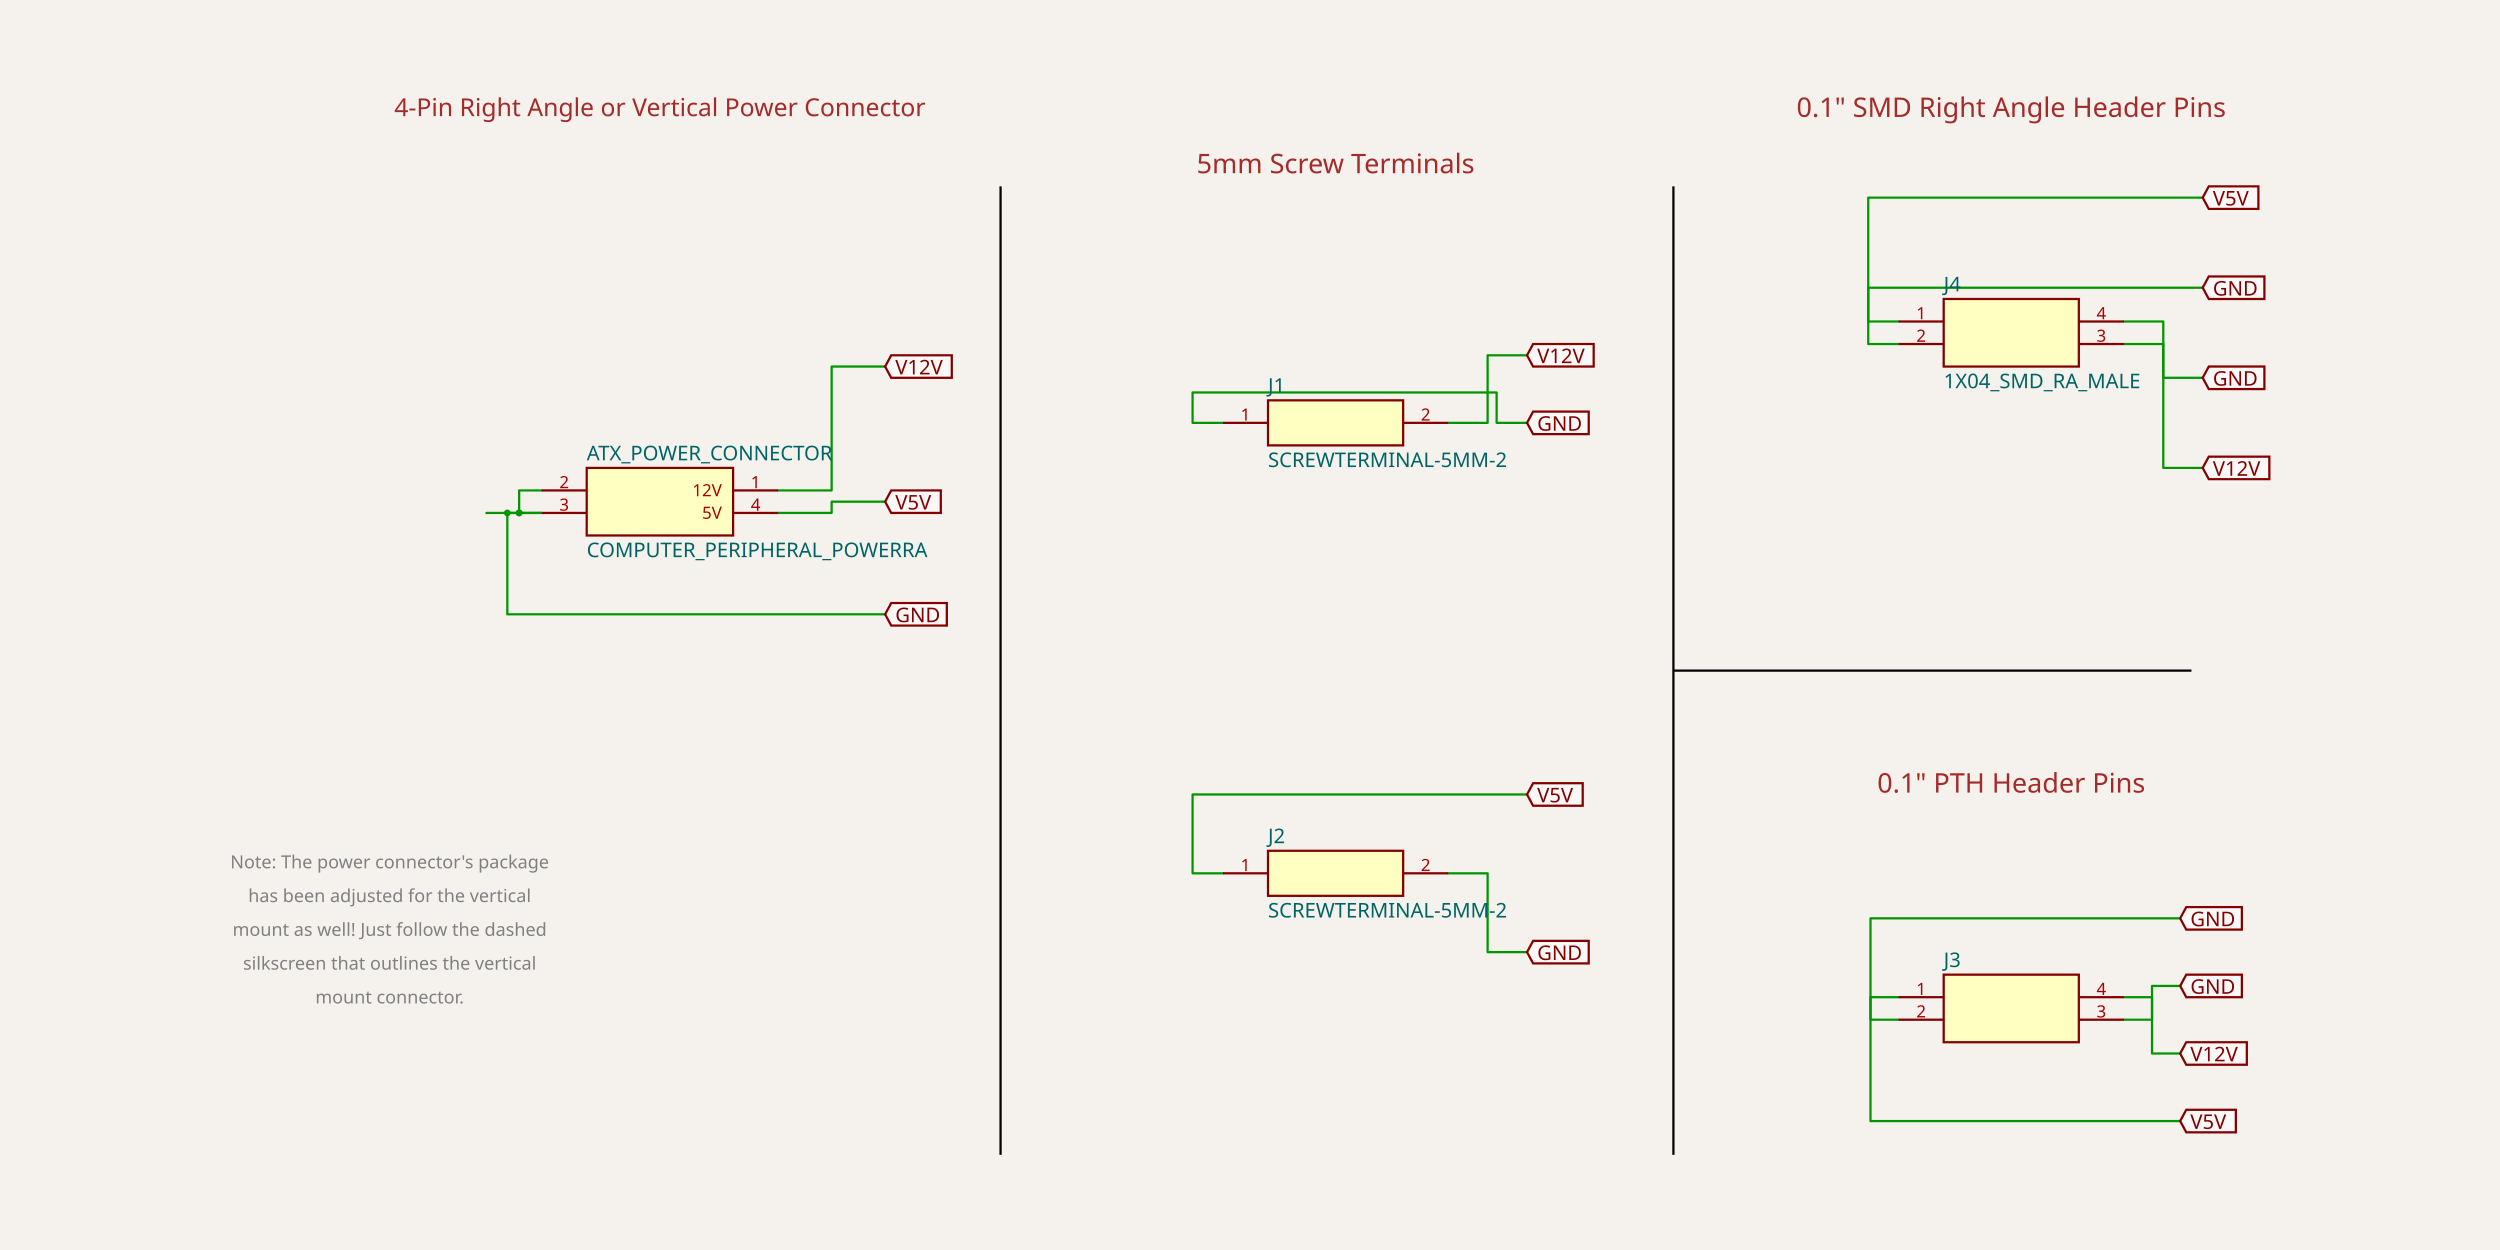
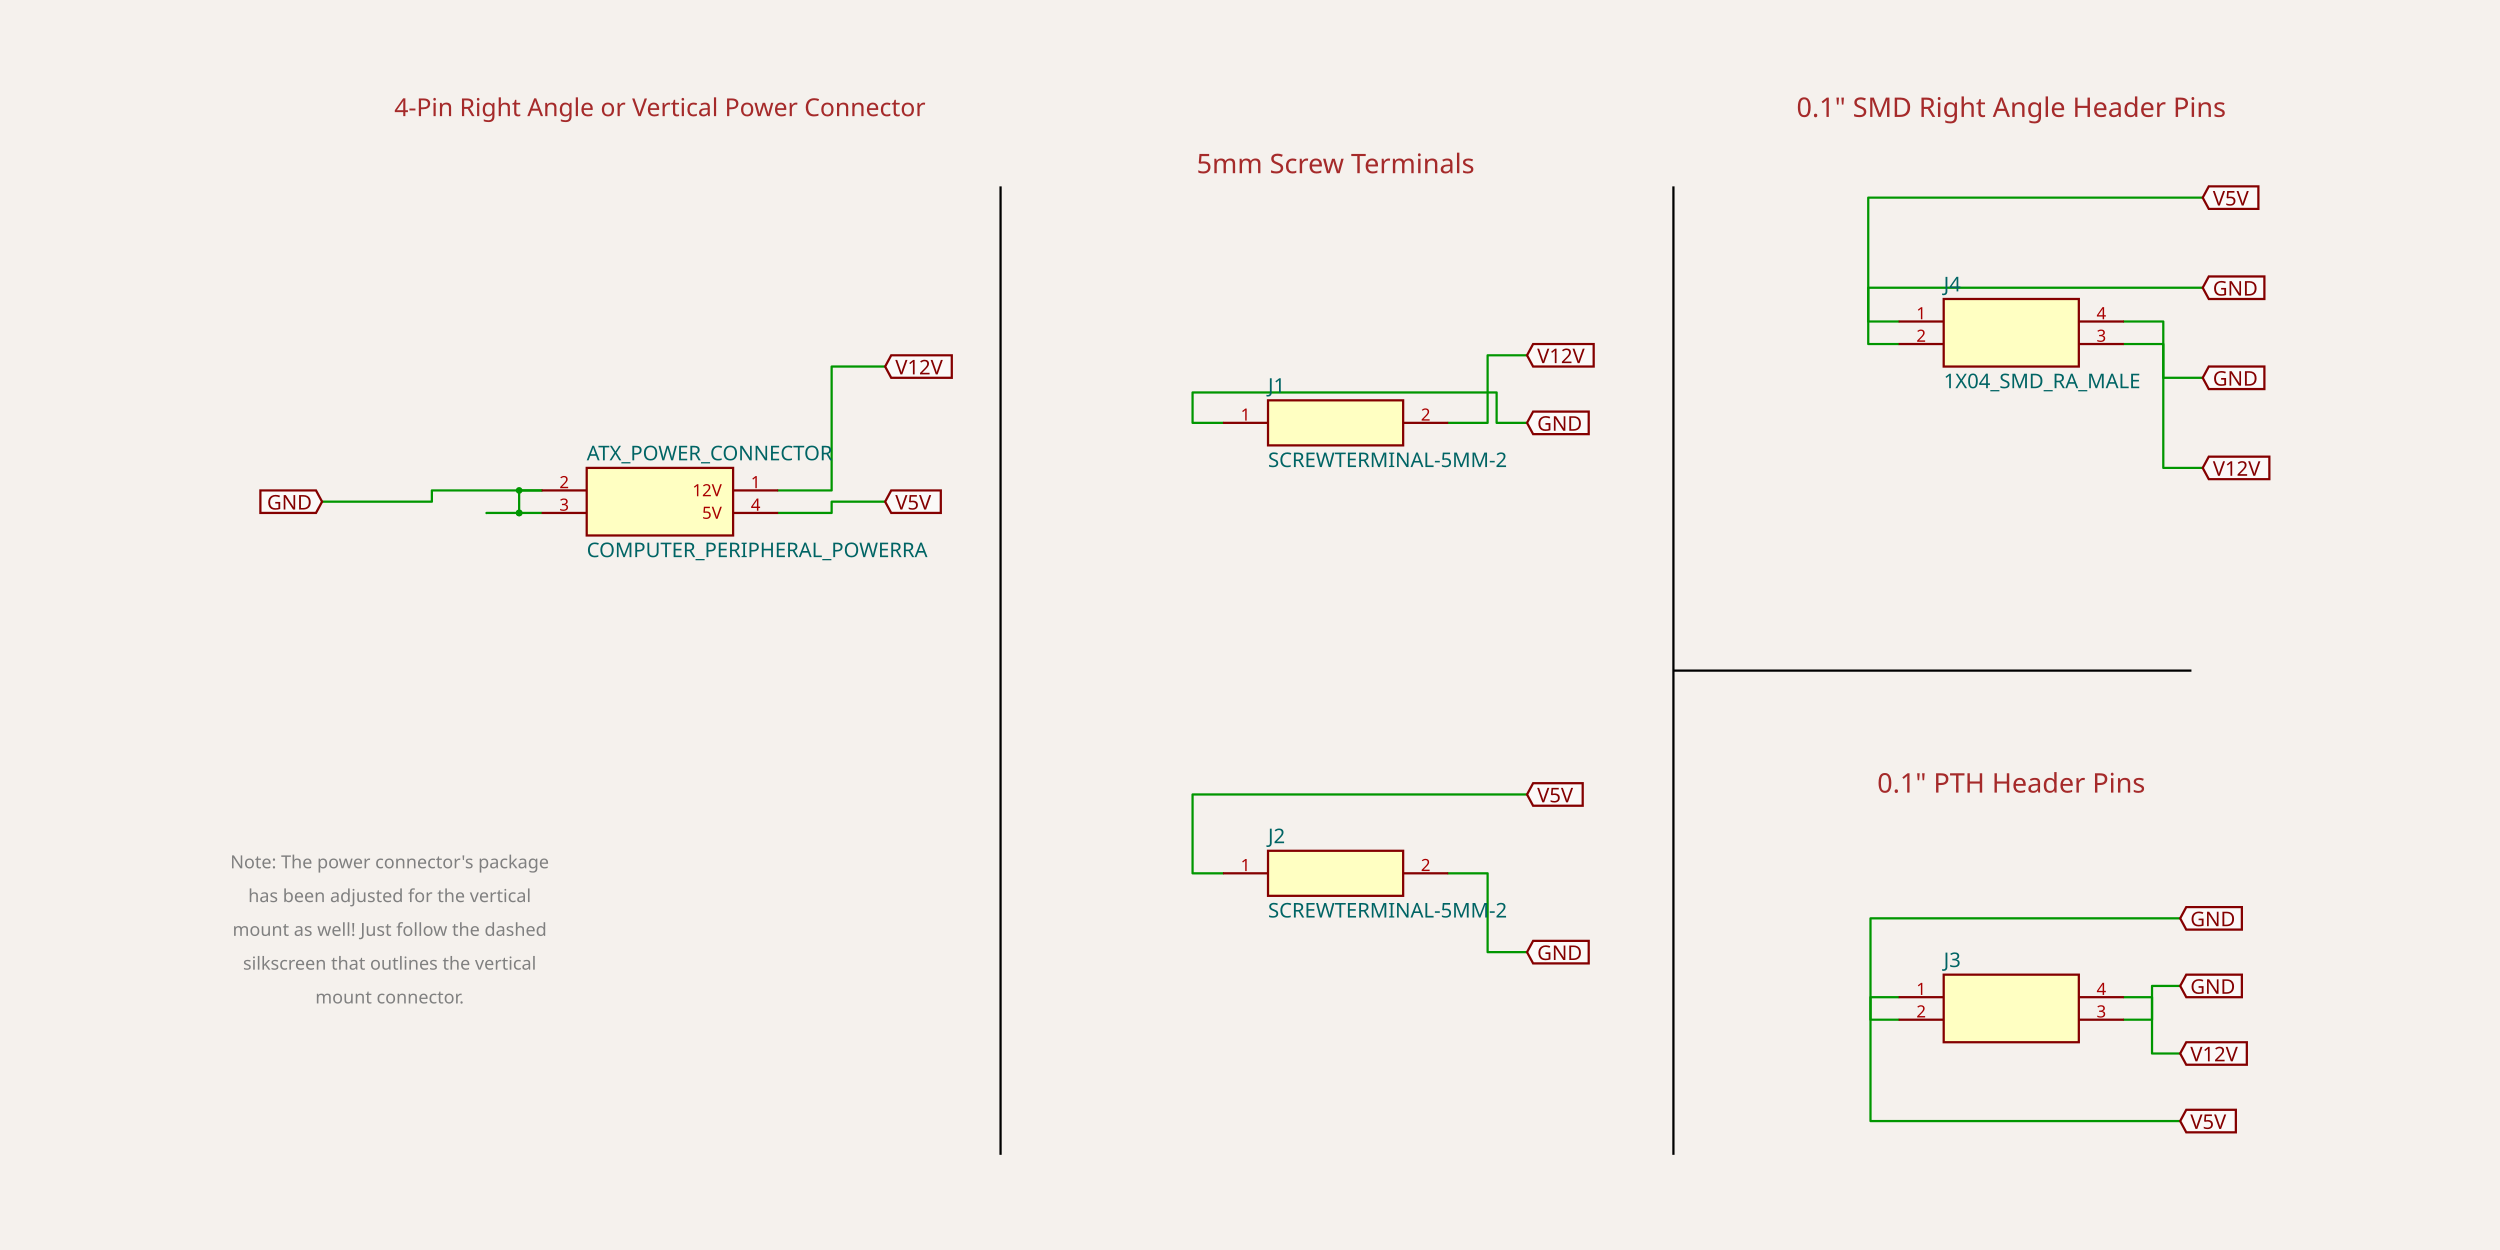
<svg xmlns="http://www.w3.org/2000/svg" class="tscircuit-schematic" width="1200" height="600" style="background-color: rgb(245, 241, 237)" data-real-to-screen-transform="matrix(54.0540540541,0,0,-54.0540540541,614.0540540541,321.8918918919)">
  <style>
              .boundary { fill: rgb(245, 241, 237); }
              .schematic-boundary { fill: none; stroke: #fff; }
              .component { fill: none; stroke: rgb(132, 0, 0); }
              .chip { fill: rgb(255, 255, 194); stroke: rgb(132, 0, 0); }
              .component-pin { fill: none; stroke: rgb(132, 0, 0); }
              .text { font-family: sans-serif; fill: rgb(0, 150, 0); }
              .pin-number { fill: rgb(169, 0, 0); }
              .port-label { fill: rgb(0, 100, 100); }
              .component-name { fill: rgb(0, 100, 100); }
              
            </style>
  <rect class="boundary" x="0" y="0" width="1200" height="600" />
  <g class="trace sch-trace" data-layer="base" data-circuit-json-type="schematic_trace" data-schematic-trace-id="schematic_trace_0" data-subcircuit-connectivity-map-key="unnamedsubcircuitsubcircuit_source_group_0_connectivity_net1">
-     <path d="M 260 246.216 L 243.514 246.216 L 243.514 294.865 L 424.865 294.865" class="trace-invisible-hover-outline sch-trace-hitbox" stroke="rgb(0, 150, 0)" fill="none" stroke-width="8.649px" stroke-linecap="round" opacity="0" stroke-linejoin="round" />
-     <path class="sch-trace-path" d="M 260 246.216 L 243.514 246.216 L 243.514 294.865 L 424.865 294.865" stroke="rgb(0, 150, 0)" fill="none" stroke-width="1.081px" stroke-linecap="round" stroke-linejoin="round" />
+     <path d="M 260 235.405 L 249.459 235.405 L 207.297 235.405 L 207.297 240.811 L 165.135 240.811 L 154.595 240.811" class="trace-invisible-hover-outline sch-trace-hitbox" stroke="rgb(0, 150, 0)" fill="none" stroke-width="8.649px" stroke-linecap="round" opacity="0" stroke-linejoin="round" />
+     <path class="sch-trace-path" d="M 260 235.405 L 249.459 235.405 L 207.297 235.405 L 207.297 240.811 L 165.135 240.811 L 154.595 240.811" stroke="rgb(0, 150, 0)" fill="none" stroke-width="1.081px" stroke-linecap="round" stroke-linejoin="round" />
  </g>
  <g class="trace sch-trace" data-layer="base" data-circuit-json-type="schematic_trace" data-schematic-trace-id="schematic_trace_1" data-subcircuit-connectivity-map-key="unnamedsubcircuitsubcircuit_source_group_0_connectivity_net0">
    <path d="M 373.514 235.405 L 379.459 235.405 L 399.189 235.405 L 399.189 175.946 L 418.919 175.946 L 424.865 175.946" class="trace-invisible-hover-outline sch-trace-hitbox" stroke="rgb(0, 150, 0)" fill="none" stroke-width="8.649px" stroke-linecap="round" opacity="0" stroke-linejoin="round" />
    <path class="sch-trace-path" d="M 373.514 235.405 L 379.459 235.405 L 399.189 235.405 L 399.189 175.946 L 418.919 175.946 L 424.865 175.946" stroke="rgb(0, 150, 0)" fill="none" stroke-width="1.081px" stroke-linecap="round" stroke-linejoin="round" />
  </g>
  <g class="trace sch-trace" data-layer="base" data-circuit-json-type="schematic_trace" data-schematic-trace-id="schematic_trace_2" data-subcircuit-connectivity-map-key="unnamedsubcircuitsubcircuit_source_group_0_connectivity_net2">
    <path d="M 373.514 246.216 L 378.649 246.216 L 399.189 246.216 L 399.189 240.811 L 419.73 240.811 L 424.865 240.811" class="trace-invisible-hover-outline sch-trace-hitbox" stroke="rgb(0, 150, 0)" fill="none" stroke-width="8.649px" stroke-linecap="round" opacity="0" stroke-linejoin="round" />
    <path class="sch-trace-path" d="M 373.514 246.216 L 378.649 246.216 L 399.189 246.216 L 399.189 240.811 L 419.73 240.811 L 424.865 240.811" stroke="rgb(0, 150, 0)" fill="none" stroke-width="1.081px" stroke-linecap="round" stroke-linejoin="round" />
  </g>
  <g class="trace sch-trace" data-layer="base" data-circuit-json-type="schematic_trace" data-schematic-trace-id="schematic_trace_3" data-subcircuit-connectivity-map-key="unnamedsubcircuitsubcircuit_source_group_0_connectivity_net1">
    <path d="M 587.027 202.973 L 572.432 202.973 L 572.432 188.378 L 718.378 188.378 L 718.378 202.973 L 732.973 202.973" class="trace-invisible-hover-outline sch-trace-hitbox" stroke="rgb(0, 150, 0)" fill="none" stroke-width="8.649px" stroke-linecap="round" opacity="0" stroke-linejoin="round" />
    <path class="sch-trace-path" d="M 587.027 202.973 L 572.432 202.973 L 572.432 188.378 L 718.378 188.378 L 718.378 202.973 L 732.973 202.973" stroke="rgb(0, 150, 0)" fill="none" stroke-width="1.081px" stroke-linecap="round" stroke-linejoin="round" />
  </g>
  <g class="trace sch-trace" data-layer="base" data-circuit-json-type="schematic_trace" data-schematic-trace-id="schematic_trace_4" data-subcircuit-connectivity-map-key="unnamedsubcircuitsubcircuit_source_group_0_connectivity_net0">
    <path d="M 695.135 202.973 L 698.919 202.973 L 714.054 202.973 L 714.054 170.541 L 729.189 170.541 L 732.973 170.541" class="trace-invisible-hover-outline sch-trace-hitbox" stroke="rgb(0, 150, 0)" fill="none" stroke-width="8.649px" stroke-linecap="round" opacity="0" stroke-linejoin="round" />
    <path class="sch-trace-path" d="M 695.135 202.973 L 698.919 202.973 L 714.054 202.973 L 714.054 170.541 L 729.189 170.541 L 732.973 170.541" stroke="rgb(0, 150, 0)" fill="none" stroke-width="1.081px" stroke-linecap="round" stroke-linejoin="round" />
  </g>
  <g class="trace sch-trace" data-layer="base" data-circuit-json-type="schematic_trace" data-schematic-trace-id="schematic_trace_5" data-subcircuit-connectivity-map-key="unnamedsubcircuitsubcircuit_source_group_0_connectivity_net1">
    <path d="M 695.135 419.189 L 698.919 419.189 L 714.054 419.189 L 714.054 457.027 L 729.189 457.027 L 732.973 457.027" class="trace-invisible-hover-outline sch-trace-hitbox" stroke="rgb(0, 150, 0)" fill="none" stroke-width="8.649px" stroke-linecap="round" opacity="0" stroke-linejoin="round" />
    <path class="sch-trace-path" d="M 695.135 419.189 L 698.919 419.189 L 714.054 419.189 L 714.054 457.027 L 729.189 457.027 L 732.973 457.027" stroke="rgb(0, 150, 0)" fill="none" stroke-width="1.081px" stroke-linecap="round" stroke-linejoin="round" />
  </g>
  <g class="trace sch-trace" data-layer="base" data-circuit-json-type="schematic_trace" data-schematic-trace-id="schematic_trace_6" data-subcircuit-connectivity-map-key="unnamedsubcircuitsubcircuit_source_group_0_connectivity_net2">
    <path d="M 587.027 419.189 L 572.432 419.189 L 572.432 381.351 L 732.973 381.351" class="trace-invisible-hover-outline sch-trace-hitbox" stroke="rgb(0, 150, 0)" fill="none" stroke-width="8.649px" stroke-linecap="round" opacity="0" stroke-linejoin="round" />
    <path class="sch-trace-path" d="M 587.027 419.189 L 572.432 419.189 L 572.432 381.351 L 732.973 381.351" stroke="rgb(0, 150, 0)" fill="none" stroke-width="1.081px" stroke-linecap="round" stroke-linejoin="round" />
  </g>
  <g class="trace sch-trace" data-layer="base" data-circuit-json-type="schematic_trace" data-schematic-trace-id="schematic_trace_7" data-subcircuit-connectivity-map-key="unnamedsubcircuitsubcircuit_source_group_0_connectivity_net2">
    <path d="M 911.351 154.324 L 896.757 154.324 L 896.757 94.865 L 1057.297 94.865" class="trace-invisible-hover-outline sch-trace-hitbox" stroke="rgb(0, 150, 0)" fill="none" stroke-width="8.649px" stroke-linecap="round" opacity="0" stroke-linejoin="round" />
    <path class="sch-trace-path" d="M 911.351 154.324 L 896.757 154.324 L 896.757 94.865 L 1057.297 94.865" stroke="rgb(0, 150, 0)" fill="none" stroke-width="1.081px" stroke-linecap="round" stroke-linejoin="round" />
  </g>
  <g class="trace sch-trace" data-layer="base" data-circuit-json-type="schematic_trace" data-schematic-trace-id="schematic_trace_8" data-subcircuit-connectivity-map-key="unnamedsubcircuitsubcircuit_source_group_0_connectivity_net1">
    <path d="M 911.351 165.135 L 896.757 165.135 L 896.757 138.108 L 1057.297 138.108" class="trace-invisible-hover-outline sch-trace-hitbox" stroke="rgb(0, 150, 0)" fill="none" stroke-width="8.649px" stroke-linecap="round" opacity="0" stroke-linejoin="round" />
    <path class="sch-trace-path" d="M 911.351 165.135 L 896.757 165.135 L 896.757 138.108 L 1057.297 138.108" stroke="rgb(0, 150, 0)" fill="none" stroke-width="1.081px" stroke-linecap="round" stroke-linejoin="round" />
  </g>
  <g class="trace sch-trace" data-layer="base" data-circuit-json-type="schematic_trace" data-schematic-trace-id="schematic_trace_9" data-subcircuit-connectivity-map-key="unnamedsubcircuitsubcircuit_source_group_0_connectivity_net1">
    <path d="M 1019.459 165.135 L 1023.243 165.135 L 1038.378 165.135 L 1038.378 181.351 L 1053.514 181.351 L 1057.297 181.351" class="trace-invisible-hover-outline sch-trace-hitbox" stroke="rgb(0, 150, 0)" fill="none" stroke-width="8.649px" stroke-linecap="round" opacity="0" stroke-linejoin="round" />
    <path class="sch-trace-path" d="M 1019.459 165.135 L 1023.243 165.135 L 1038.378 165.135 L 1038.378 181.351 L 1053.514 181.351 L 1057.297 181.351" stroke="rgb(0, 150, 0)" fill="none" stroke-width="1.081px" stroke-linecap="round" stroke-linejoin="round" />
  </g>
  <g class="trace sch-trace" data-layer="base" data-circuit-json-type="schematic_trace" data-schematic-trace-id="schematic_trace_10" data-subcircuit-connectivity-map-key="unnamedsubcircuitsubcircuit_source_group_0_connectivity_net0">
    <path d="M 1019.459 154.324 L 1026.486 154.324 L 1038.378 154.324 L 1038.378 224.595 L 1050.27 224.595 L 1057.297 224.595" class="trace-invisible-hover-outline sch-trace-hitbox" stroke="rgb(0, 150, 0)" fill="none" stroke-width="8.649px" stroke-linecap="round" opacity="0" stroke-linejoin="round" />
    <path class="sch-trace-path" d="M 1019.459 154.324 L 1026.486 154.324 L 1038.378 154.324 L 1038.378 224.595 L 1050.27 224.595 L 1057.297 224.595" stroke="rgb(0, 150, 0)" fill="none" stroke-width="1.081px" stroke-linecap="round" stroke-linejoin="round" />
  </g>
  <g class="trace sch-trace" data-layer="base" data-circuit-json-type="schematic_trace" data-schematic-trace-id="schematic_trace_11" data-subcircuit-connectivity-map-key="unnamedsubcircuitsubcircuit_source_group_0_connectivity_net2">
    <path d="M 911.351 478.649 L 897.838 478.649 L 897.838 538.108 L 1046.486 538.108" class="trace-invisible-hover-outline sch-trace-hitbox" stroke="rgb(0, 150, 0)" fill="none" stroke-width="8.649px" stroke-linecap="round" opacity="0" stroke-linejoin="round" />
    <path class="sch-trace-path" d="M 911.351 478.649 L 897.838 478.649 L 897.838 538.108 L 1046.486 538.108" stroke="rgb(0, 150, 0)" fill="none" stroke-width="1.081px" stroke-linecap="round" stroke-linejoin="round" />
  </g>
  <g class="trace sch-trace" data-layer="base" data-circuit-json-type="schematic_trace" data-schematic-trace-id="schematic_trace_12" data-subcircuit-connectivity-map-key="unnamedsubcircuitsubcircuit_source_group_0_connectivity_net1">
    <path d="M 911.351 489.459 L 897.838 489.459 L 897.838 440.811 L 1046.486 440.811" class="trace-invisible-hover-outline sch-trace-hitbox" stroke="rgb(0, 150, 0)" fill="none" stroke-width="8.649px" stroke-linecap="round" opacity="0" stroke-linejoin="round" />
    <path class="sch-trace-path" d="M 911.351 489.459 L 897.838 489.459 L 897.838 440.811 L 1046.486 440.811" stroke="rgb(0, 150, 0)" fill="none" stroke-width="1.081px" stroke-linecap="round" stroke-linejoin="round" />
  </g>
  <g class="trace sch-trace" data-layer="base" data-circuit-json-type="schematic_trace" data-schematic-trace-id="schematic_trace_13" data-subcircuit-connectivity-map-key="unnamedsubcircuitsubcircuit_source_group_0_connectivity_net1">
    <path d="M 1019.459 489.459 L 1022.162 489.459 L 1032.973 489.459 L 1032.973 473.243 L 1043.784 473.243 L 1046.486 473.243" class="trace-invisible-hover-outline sch-trace-hitbox" stroke="rgb(0, 150, 0)" fill="none" stroke-width="8.649px" stroke-linecap="round" opacity="0" stroke-linejoin="round" />
    <path class="sch-trace-path" d="M 1019.459 489.459 L 1022.162 489.459 L 1032.973 489.459 L 1032.973 473.243 L 1043.784 473.243 L 1046.486 473.243" stroke="rgb(0, 150, 0)" fill="none" stroke-width="1.081px" stroke-linecap="round" stroke-linejoin="round" />
  </g>
  <g class="trace sch-trace" data-layer="base" data-circuit-json-type="schematic_trace" data-schematic-trace-id="schematic_trace_14" data-subcircuit-connectivity-map-key="unnamedsubcircuitsubcircuit_source_group_0_connectivity_net0">
    <path d="M 1019.459 478.649 L 1022.162 478.649 L 1032.973 478.649 L 1032.973 505.676 L 1043.784 505.676 L 1046.486 505.676" class="trace-invisible-hover-outline sch-trace-hitbox" stroke="rgb(0, 150, 0)" fill="none" stroke-width="8.649px" stroke-linecap="round" opacity="0" stroke-linejoin="round" />
    <path class="sch-trace-path" d="M 1019.459 478.649 L 1022.162 478.649 L 1032.973 478.649 L 1032.973 505.676 L 1043.784 505.676 L 1046.486 505.676" stroke="rgb(0, 150, 0)" fill="none" stroke-width="1.081px" stroke-linecap="round" stroke-linejoin="round" />
  </g>
  <g class="trace sch-trace" data-layer="base" data-circuit-json-type="schematic_trace" data-schematic-trace-id="schematic_trace_15" data-subcircuit-connectivity-map-key="unnamedsubcircuitsubcircuit_source_group_0_connectivity_net1">
    <path d="M 260 246.216 L 249.189 246.216 L 249.189 235.405 L 260 235.405" class="trace-invisible-hover-outline sch-trace-hitbox" stroke="rgb(0, 150, 0)" fill="none" stroke-width="8.649px" stroke-linecap="round" opacity="0" stroke-linejoin="round" />
    <path class="sch-trace-path" d="M 260 246.216 L 249.189 246.216 L 249.189 235.405 L 260 235.405" stroke="rgb(0, 150, 0)" fill="none" stroke-width="1.081px" stroke-linecap="round" stroke-linejoin="round" />
  </g>
  <g class="trace sch-trace" data-layer="base" data-circuit-json-type="schematic_trace" data-schematic-trace-id="schematic_trace_16" data-subcircuit-connectivity-map-key="unnamedsubcircuitsubcircuit_source_group_0_connectivity_net1">
    <path d="M 249.189 246.216 L 233.514 246.216 L 233.514 246.27" class="trace-invisible-hover-outline sch-trace-hitbox" stroke="rgb(0, 150, 0)" fill="none" stroke-width="8.649px" stroke-linecap="round" opacity="0" stroke-linejoin="round" />
    <path class="sch-trace-path" d="M 249.189 246.216 L 233.514 246.216 L 233.514 246.27" stroke="rgb(0, 150, 0)" fill="none" stroke-width="1.081px" stroke-linecap="round" stroke-linejoin="round" />
  </g>
  <g class="trace-overlays sch-trace-overlays" data-layer="overlay" data-circuit-json-type="schematic_trace" data-schematic-trace-id="schematic_trace_0" data-subcircuit-connectivity-map-key="unnamedsubcircuitsubcircuit_source_group_0_connectivity_net1" />
  <g class="trace-overlays sch-trace-overlays" data-layer="overlay" data-circuit-json-type="schematic_trace" data-schematic-trace-id="schematic_trace_1" data-subcircuit-connectivity-map-key="unnamedsubcircuitsubcircuit_source_group_0_connectivity_net0" />
  <g class="trace-overlays sch-trace-overlays" data-layer="overlay" data-circuit-json-type="schematic_trace" data-schematic-trace-id="schematic_trace_2" data-subcircuit-connectivity-map-key="unnamedsubcircuitsubcircuit_source_group_0_connectivity_net2" />
  <g class="trace-overlays sch-trace-overlays" data-layer="overlay" data-circuit-json-type="schematic_trace" data-schematic-trace-id="schematic_trace_3" data-subcircuit-connectivity-map-key="unnamedsubcircuitsubcircuit_source_group_0_connectivity_net1" />
  <g class="trace-overlays sch-trace-overlays" data-layer="overlay" data-circuit-json-type="schematic_trace" data-schematic-trace-id="schematic_trace_4" data-subcircuit-connectivity-map-key="unnamedsubcircuitsubcircuit_source_group_0_connectivity_net0" />
  <g class="trace-overlays sch-trace-overlays" data-layer="overlay" data-circuit-json-type="schematic_trace" data-schematic-trace-id="schematic_trace_5" data-subcircuit-connectivity-map-key="unnamedsubcircuitsubcircuit_source_group_0_connectivity_net1" />
  <g class="trace-overlays sch-trace-overlays" data-layer="overlay" data-circuit-json-type="schematic_trace" data-schematic-trace-id="schematic_trace_6" data-subcircuit-connectivity-map-key="unnamedsubcircuitsubcircuit_source_group_0_connectivity_net2" />
  <g class="trace-overlays sch-trace-overlays" data-layer="overlay" data-circuit-json-type="schematic_trace" data-schematic-trace-id="schematic_trace_7" data-subcircuit-connectivity-map-key="unnamedsubcircuitsubcircuit_source_group_0_connectivity_net2" />
  <g class="trace-overlays sch-trace-overlays" data-layer="overlay" data-circuit-json-type="schematic_trace" data-schematic-trace-id="schematic_trace_8" data-subcircuit-connectivity-map-key="unnamedsubcircuitsubcircuit_source_group_0_connectivity_net1" />
  <g class="trace-overlays sch-trace-overlays" data-layer="overlay" data-circuit-json-type="schematic_trace" data-schematic-trace-id="schematic_trace_9" data-subcircuit-connectivity-map-key="unnamedsubcircuitsubcircuit_source_group_0_connectivity_net1" />
  <g class="trace-overlays sch-trace-overlays" data-layer="overlay" data-circuit-json-type="schematic_trace" data-schematic-trace-id="schematic_trace_10" data-subcircuit-connectivity-map-key="unnamedsubcircuitsubcircuit_source_group_0_connectivity_net0" />
  <g class="trace-overlays sch-trace-overlays" data-layer="overlay" data-circuit-json-type="schematic_trace" data-schematic-trace-id="schematic_trace_11" data-subcircuit-connectivity-map-key="unnamedsubcircuitsubcircuit_source_group_0_connectivity_net2" />
  <g class="trace-overlays sch-trace-overlays" data-layer="overlay" data-circuit-json-type="schematic_trace" data-schematic-trace-id="schematic_trace_12" data-subcircuit-connectivity-map-key="unnamedsubcircuitsubcircuit_source_group_0_connectivity_net1" />
  <g class="trace-overlays sch-trace-overlays" data-layer="overlay" data-circuit-json-type="schematic_trace" data-schematic-trace-id="schematic_trace_13" data-subcircuit-connectivity-map-key="unnamedsubcircuitsubcircuit_source_group_0_connectivity_net1" />
  <g class="trace-overlays sch-trace-overlays" data-layer="overlay" data-circuit-json-type="schematic_trace" data-schematic-trace-id="schematic_trace_14" data-subcircuit-connectivity-map-key="unnamedsubcircuitsubcircuit_source_group_0_connectivity_net0" />
  <g class="trace-overlays sch-trace-overlays" data-layer="overlay" data-circuit-json-type="schematic_trace" data-schematic-trace-id="schematic_trace_15" data-subcircuit-connectivity-map-key="unnamedsubcircuitsubcircuit_source_group_0_connectivity_net1">
    <circle cx="249.189" cy="246.216" r="1.622" class="trace-junction sch-trace-junction" fill="rgb(0, 150, 0)" />
+     <circle cx="249.189" cy="235.405" r="1.622" class="trace-junction sch-trace-junction" fill="rgb(0, 150, 0)" />
  </g>
  <g class="trace-overlays sch-trace-overlays" data-layer="overlay" data-circuit-json-type="schematic_trace" data-schematic-trace-id="schematic_trace_16" data-subcircuit-connectivity-map-key="unnamedsubcircuitsubcircuit_source_group_0_connectivity_net1">
    <circle cx="249.189" cy="246.216" r="1.622" class="trace-junction sch-trace-junction" fill="rgb(0, 150, 0)" />
-     <circle cx="243.514" cy="246.216" r="1.622" class="trace-junction sch-trace-junction" fill="rgb(0, 150, 0)" />
  </g>
  <line class="sch-line" x1="480.27" y1="554.324" x2="480.27" y2="89.459" stroke="#000000" stroke-width="1.081" data-schematic-line-id="schematic_line_0" />
  <line class="sch-line" x1="803.243" y1="554.324" x2="803.243" y2="89.459" stroke="#000000" stroke-width="1.081" data-schematic-line-id="schematic_line_1" />
  <line class="sch-line" x1="803.243" y1="321.892" x2="1051.892" y2="321.892" stroke="#000000" stroke-width="1.081" data-schematic-line-id="schematic_line_2" />
  <g class="sch-component" data-circuit-json-type="schematic_component" data-schematic-component-id="schematic_component_0">
    <rect class="component chip sch-component-body" x="281.622" y="224.595" width="70.27" height="32.432" stroke-width="1.081px" fill="rgb(255, 255, 194)" stroke="rgb(132, 0, 0)" />
    <rect class="component-overlay sch-component-overlay" x="281.622" y="224.595" width="70.27" height="32.432" fill="transparent" />
    <text class="sch-text" x="281.622" y="264.054" fill="#006464" text-anchor="start" dominant-baseline="middle" font-family="sans-serif" font-size="9.73px" transform="rotate(0, 281.6216, 264.0541)">COMPUTER_PERIPHERAL_POWERRA</text>
    <text class="sch-text" x="281.622" y="217.568" fill="#006464" text-anchor="start" dominant-baseline="middle" font-family="sans-serif" font-size="9.73px" transform="rotate(0, 281.6216, 217.5676)">ATX_POWER_CONNECTOR</text>
    <line class="component-pin sch-component-pin sch-port-line" x1="351.892" y1="235.405" x2="373.514" y2="235.405" stroke-width="1.081px" />
    <g class="sch-port" data-schematic-port-id="source_port_0">
      <rect x="372.432" y="234.324" width="2.162" height="2.162" opacity="0" />
    </g>
    <text class="pin-number sch-pin-number" x="362.703" y="234.324" style="font-family: sans-serif;" fill="rgb(169, 0, 0)" text-anchor="middle" dominant-baseline="auto" font-size="8.108px" transform="">1</text>
    <text class="pin-number sch-pin-label" x="346.486" y="235.405" style="font-family: sans-serif;" fill="rgb(169, 0, 0)" text-anchor="end" dominant-baseline="middle" font-size="8.108px" transform="">12V</text>
    <line class="component-pin sch-component-pin sch-port-line" x1="281.622" y1="235.405" x2="260" y2="235.405" stroke-width="1.081px" />
    <g class="sch-port" data-schematic-port-id="source_port_1">
      <rect x="258.919" y="234.324" width="2.162" height="2.162" opacity="0" />
    </g>
    <text class="pin-number sch-pin-number" x="270.811" y="234.324" style="font-family: sans-serif;" fill="rgb(169, 0, 0)" text-anchor="middle" dominant-baseline="auto" font-size="8.108px" transform="">2</text>
    <line class="component-pin sch-component-pin sch-port-line" x1="281.622" y1="246.216" x2="260" y2="246.216" stroke-width="1.081px" />
    <g class="sch-port" data-schematic-port-id="source_port_2">
      <rect x="258.919" y="245.135" width="2.162" height="2.162" opacity="0" />
    </g>
    <text class="pin-number sch-pin-number" x="270.811" y="245.135" style="font-family: sans-serif;" fill="rgb(169, 0, 0)" text-anchor="middle" dominant-baseline="auto" font-size="8.108px" transform="">3</text>
    <line class="component-pin sch-component-pin sch-port-line" x1="351.892" y1="246.216" x2="373.514" y2="246.216" stroke-width="1.081px" />
    <g class="sch-port" data-schematic-port-id="source_port_3">
      <rect x="372.432" y="245.135" width="2.162" height="2.162" opacity="0" />
    </g>
    <text class="pin-number sch-pin-number" x="362.703" y="245.135" style="font-family: sans-serif;" fill="rgb(169, 0, 0)" text-anchor="middle" dominant-baseline="auto" font-size="8.108px" transform="">4</text>
    <text class="pin-number sch-pin-label" x="346.486" y="246.216" style="font-family: sans-serif;" fill="rgb(169, 0, 0)" text-anchor="end" dominant-baseline="middle" font-size="8.108px" transform="">5V</text>
  </g>
  <g class="sch-component" data-circuit-json-type="schematic_component" data-schematic-component-id="schematic_component_1">
    <rect class="component chip sch-component-body" x="608.649" y="192.162" width="64.865" height="21.622" stroke-width="1.081px" fill="rgb(255, 255, 194)" stroke="rgb(132, 0, 0)" />
    <rect class="component-overlay sch-component-overlay" x="608.649" y="192.162" width="64.865" height="21.622" fill="transparent" />
    <text class="sch-text" x="608.649" y="220.811" fill="#006464" text-anchor="start" dominant-baseline="middle" font-family="sans-serif" font-size="9.73px" transform="rotate(0, 608.6486, 220.8108)">SCREWTERMINAL-5MM-2</text>
    <text class="sch-text" x="608.649" y="185.135" fill="#006464" text-anchor="start" dominant-baseline="middle" font-family="sans-serif" font-size="9.73px" transform="rotate(0, 608.6486, 185.1351)">J1</text>
    <line class="component-pin sch-component-pin sch-port-line" x1="608.649" y1="202.973" x2="587.027" y2="202.973" stroke-width="1.081px" />
    <g class="sch-port" data-schematic-port-id="source_port_4">
      <rect x="585.946" y="201.892" width="2.162" height="2.162" opacity="0" />
    </g>
    <text class="pin-number sch-pin-number" x="597.838" y="201.892" style="font-family: sans-serif;" fill="rgb(169, 0, 0)" text-anchor="middle" dominant-baseline="auto" font-size="8.108px" transform="">1</text>
    <line class="component-pin sch-component-pin sch-port-line" x1="673.514" y1="202.973" x2="695.135" y2="202.973" stroke-width="1.081px" />
    <g class="sch-port" data-schematic-port-id="source_port_5">
      <rect x="694.054" y="201.892" width="2.162" height="2.162" opacity="0" />
    </g>
    <text class="pin-number sch-pin-number" x="684.324" y="201.892" style="font-family: sans-serif;" fill="rgb(169, 0, 0)" text-anchor="middle" dominant-baseline="auto" font-size="8.108px" transform="">2</text>
  </g>
  <g class="sch-component" data-circuit-json-type="schematic_component" data-schematic-component-id="schematic_component_2">
    <rect class="component chip sch-component-body" x="608.649" y="408.378" width="64.865" height="21.622" stroke-width="1.081px" fill="rgb(255, 255, 194)" stroke="rgb(132, 0, 0)" />
    <rect class="component-overlay sch-component-overlay" x="608.649" y="408.378" width="64.865" height="21.622" fill="transparent" />
    <text class="sch-text" x="608.649" y="437.027" fill="#006464" text-anchor="start" dominant-baseline="middle" font-family="sans-serif" font-size="9.73px" transform="rotate(0, 608.6486, 437.027)">SCREWTERMINAL-5MM-2</text>
    <text class="sch-text" x="608.649" y="401.351" fill="#006464" text-anchor="start" dominant-baseline="middle" font-family="sans-serif" font-size="9.73px" transform="rotate(0, 608.6486, 401.3514)">J2</text>
    <line class="component-pin sch-component-pin sch-port-line" x1="608.649" y1="419.189" x2="587.027" y2="419.189" stroke-width="1.081px" />
    <g class="sch-port" data-schematic-port-id="source_port_6">
      <rect x="585.946" y="418.108" width="2.162" height="2.162" opacity="0" />
    </g>
    <text class="pin-number sch-pin-number" x="597.838" y="418.108" style="font-family: sans-serif;" fill="rgb(169, 0, 0)" text-anchor="middle" dominant-baseline="auto" font-size="8.108px" transform="">1</text>
    <line class="component-pin sch-component-pin sch-port-line" x1="673.514" y1="419.189" x2="695.135" y2="419.189" stroke-width="1.081px" />
    <g class="sch-port" data-schematic-port-id="source_port_7">
      <rect x="694.054" y="418.108" width="2.162" height="2.162" opacity="0" />
    </g>
    <text class="pin-number sch-pin-number" x="684.324" y="418.108" style="font-family: sans-serif;" fill="rgb(169, 0, 0)" text-anchor="middle" dominant-baseline="auto" font-size="8.108px" transform="">2</text>
  </g>
  <g class="sch-component" data-circuit-json-type="schematic_component" data-schematic-component-id="schematic_component_3">
    <rect class="component chip sch-component-body" x="932.973" y="143.514" width="64.865" height="32.432" stroke-width="1.081px" fill="rgb(255, 255, 194)" stroke="rgb(132, 0, 0)" />
    <rect class="component-overlay sch-component-overlay" x="932.973" y="143.514" width="64.865" height="32.432" fill="transparent" />
    <text class="sch-text" x="932.973" y="182.973" fill="#006464" text-anchor="start" dominant-baseline="middle" font-family="sans-serif" font-size="9.73px" transform="rotate(0, 932.973, 182.973)">1X04_SMD_RA_MALE</text>
    <text class="sch-text" x="932.973" y="136.486" fill="#006464" text-anchor="start" dominant-baseline="middle" font-family="sans-serif" font-size="9.73px" transform="rotate(0, 932.973, 136.4865)">J4</text>
    <line class="component-pin sch-component-pin sch-port-line" x1="932.973" y1="154.324" x2="911.351" y2="154.324" stroke-width="1.081px" />
    <g class="sch-port" data-schematic-port-id="source_port_8">
      <rect x="910.27" y="153.243" width="2.162" height="2.162" opacity="0" />
    </g>
    <text class="pin-number sch-pin-number" x="922.162" y="153.243" style="font-family: sans-serif;" fill="rgb(169, 0, 0)" text-anchor="middle" dominant-baseline="auto" font-size="8.108px" transform="">1</text>
    <line class="component-pin sch-component-pin sch-port-line" x1="932.973" y1="165.135" x2="911.351" y2="165.135" stroke-width="1.081px" />
    <g class="sch-port" data-schematic-port-id="source_port_9">
      <rect x="910.27" y="164.054" width="2.162" height="2.162" opacity="0" />
    </g>
    <text class="pin-number sch-pin-number" x="922.162" y="164.054" style="font-family: sans-serif;" fill="rgb(169, 0, 0)" text-anchor="middle" dominant-baseline="auto" font-size="8.108px" transform="">2</text>
    <line class="component-pin sch-component-pin sch-port-line" x1="997.838" y1="165.135" x2="1019.459" y2="165.135" stroke-width="1.081px" />
    <g class="sch-port" data-schematic-port-id="source_port_10">
      <rect x="1018.378" y="164.054" width="2.162" height="2.162" opacity="0" />
    </g>
    <text class="pin-number sch-pin-number" x="1008.649" y="164.054" style="font-family: sans-serif;" fill="rgb(169, 0, 0)" text-anchor="middle" dominant-baseline="auto" font-size="8.108px" transform="">3</text>
    <line class="component-pin sch-component-pin sch-port-line" x1="997.838" y1="154.324" x2="1019.459" y2="154.324" stroke-width="1.081px" />
    <g class="sch-port" data-schematic-port-id="source_port_11">
      <rect x="1018.378" y="153.243" width="2.162" height="2.162" opacity="0" />
    </g>
    <text class="pin-number sch-pin-number" x="1008.649" y="153.243" style="font-family: sans-serif;" fill="rgb(169, 0, 0)" text-anchor="middle" dominant-baseline="auto" font-size="8.108px" transform="">4</text>
  </g>
  <g class="sch-component" data-circuit-json-type="schematic_component" data-schematic-component-id="schematic_component_4">
    <rect class="component chip sch-component-body" x="932.973" y="467.838" width="64.865" height="32.432" stroke-width="1.081px" fill="rgb(255, 255, 194)" stroke="rgb(132, 0, 0)" />
    <rect class="component-overlay sch-component-overlay" x="932.973" y="467.838" width="64.865" height="32.432" fill="transparent" />
    <text class="sch-text" x="932.973" y="507.297" fill="#006464" text-anchor="start" dominant-baseline="middle" font-family="sans-serif" font-size="9.73px" transform="rotate(0, 932.973, 507.2973)" />
    <text class="sch-text" x="932.973" y="460.811" fill="#006464" text-anchor="start" dominant-baseline="middle" font-family="sans-serif" font-size="9.73px" transform="rotate(0, 932.973, 460.8108)">J3</text>
    <line class="component-pin sch-component-pin sch-port-line" x1="932.973" y1="478.649" x2="911.351" y2="478.649" stroke-width="1.081px" />
    <g class="sch-port" data-schematic-port-id="source_port_12">
      <rect x="910.27" y="477.568" width="2.162" height="2.162" opacity="0" />
    </g>
    <text class="pin-number sch-pin-number" x="922.162" y="477.568" style="font-family: sans-serif;" fill="rgb(169, 0, 0)" text-anchor="middle" dominant-baseline="auto" font-size="8.108px" transform="">1</text>
    <line class="component-pin sch-component-pin sch-port-line" x1="932.973" y1="489.459" x2="911.351" y2="489.459" stroke-width="1.081px" />
    <g class="sch-port" data-schematic-port-id="source_port_13">
      <rect x="910.27" y="488.378" width="2.162" height="2.162" opacity="0" />
    </g>
    <text class="pin-number sch-pin-number" x="922.162" y="488.378" style="font-family: sans-serif;" fill="rgb(169, 0, 0)" text-anchor="middle" dominant-baseline="auto" font-size="8.108px" transform="">2</text>
    <line class="component-pin sch-component-pin sch-port-line" x1="997.838" y1="489.459" x2="1019.459" y2="489.459" stroke-width="1.081px" />
    <g class="sch-port" data-schematic-port-id="source_port_14">
      <rect x="1018.378" y="488.378" width="2.162" height="2.162" opacity="0" />
    </g>
    <text class="pin-number sch-pin-number" x="1008.649" y="488.378" style="font-family: sans-serif;" fill="rgb(169, 0, 0)" text-anchor="middle" dominant-baseline="auto" font-size="8.108px" transform="">3</text>
    <line class="component-pin sch-component-pin sch-port-line" x1="997.838" y1="478.649" x2="1019.459" y2="478.649" stroke-width="1.081px" />
    <g class="sch-port" data-schematic-port-id="source_port_15">
      <rect x="1018.378" y="477.568" width="2.162" height="2.162" opacity="0" />
    </g>
    <text class="pin-number sch-pin-number" x="1008.649" y="477.568" style="font-family: sans-serif;" fill="rgb(169, 0, 0)" text-anchor="middle" dominant-baseline="auto" font-size="8.108px" transform="">4</text>
  </g>
  <g class="schematic-port-hover sch-port-hover" data-schematic-port-id="source_port_0">
    <circle cx="373.514" cy="235.405" r="2.162" fill="red" opacity="0" />
  </g>
  <g class="schematic-port-hover sch-port-hover" data-schematic-port-id="source_port_1">
    <circle cx="260" cy="235.405" r="2.162" fill="red" opacity="0" />
  </g>
  <g class="schematic-port-hover sch-port-hover" data-schematic-port-id="source_port_2">
    <circle cx="260" cy="246.216" r="2.162" fill="red" opacity="0" />
  </g>
  <g class="schematic-port-hover sch-port-hover" data-schematic-port-id="source_port_3">
    <circle cx="373.514" cy="246.216" r="2.162" fill="red" opacity="0" />
  </g>
  <g class="schematic-port-hover sch-port-hover" data-schematic-port-id="source_port_4">
    <circle cx="587.027" cy="202.973" r="2.162" fill="red" opacity="0" />
  </g>
  <g class="schematic-port-hover sch-port-hover" data-schematic-port-id="source_port_5">
    <circle cx="695.135" cy="202.973" r="2.162" fill="red" opacity="0" />
  </g>
  <g class="schematic-port-hover sch-port-hover" data-schematic-port-id="source_port_6">
    <circle cx="587.027" cy="419.189" r="2.162" fill="red" opacity="0" />
  </g>
  <g class="schematic-port-hover sch-port-hover" data-schematic-port-id="source_port_7">
    <circle cx="695.135" cy="419.189" r="2.162" fill="red" opacity="0" />
  </g>
  <g class="schematic-port-hover sch-port-hover" data-schematic-port-id="source_port_8">
    <circle cx="911.351" cy="154.324" r="2.162" fill="red" opacity="0" />
  </g>
  <g class="schematic-port-hover sch-port-hover" data-schematic-port-id="source_port_9">
    <circle cx="911.351" cy="165.135" r="2.162" fill="red" opacity="0" />
  </g>
  <g class="schematic-port-hover sch-port-hover" data-schematic-port-id="source_port_10">
    <circle cx="1019.459" cy="165.135" r="2.162" fill="red" opacity="0" />
  </g>
  <g class="schematic-port-hover sch-port-hover" data-schematic-port-id="source_port_11">
    <circle cx="1019.459" cy="154.324" r="2.162" fill="red" opacity="0" />
  </g>
  <g class="schematic-port-hover sch-port-hover" data-schematic-port-id="source_port_12">
    <circle cx="911.351" cy="478.649" r="2.162" fill="red" opacity="0" />
  </g>
  <g class="schematic-port-hover sch-port-hover" data-schematic-port-id="source_port_13">
    <circle cx="911.351" cy="489.459" r="2.162" fill="red" opacity="0" />
  </g>
  <g class="schematic-port-hover sch-port-hover" data-schematic-port-id="source_port_14">
    <circle cx="1019.459" cy="489.459" r="2.162" fill="red" opacity="0" />
  </g>
  <g class="schematic-port-hover sch-port-hover" data-schematic-port-id="source_port_15">
    <circle cx="1019.459" cy="478.649" r="2.162" fill="red" opacity="0" />
  </g>
-   <path class="net-label sch-net-label" data-circuit-json-type="schematic_net_label" data-schematic-net-label-id="schematic_net_label_0" d="     M 424.865,294.865     L 427.784,289.459     L 454.472,289.459     L 454.472,300.27     L 427.784,300.27     Z   " fill="rgba(255, 255, 255, 0.6)" stroke="rgb(132, 0, 0)" stroke-width="1.081px" />
-   <text class="net-label-text sch-net-label-text" data-circuit-json-type="schematic_net_label" data-schematic-net-label-id="schematic_net_label_0" x="429.73" y="294.865" fill="rgb(132, 0, 0)" text-anchor="start" dominant-baseline="central" font-family="sans-serif" font-variant-numeric="tabular-nums" font-size="9.73px" transform="">GND</text>
+   <path class="net-label sch-net-label" data-circuit-json-type="schematic_net_label" data-schematic-net-label-id="schematic_net_label_0" d="     M 154.595,240.811     L 151.676,246.216     L 124.987,246.216     L 124.987,235.405     L 151.676,235.405     Z   " fill="rgba(255, 255, 255, 0.6)" stroke="rgb(132, 0, 0)" stroke-width="1.081px" />
+   <text class="net-label-text sch-net-label-text" data-circuit-json-type="schematic_net_label" data-schematic-net-label-id="schematic_net_label_0" x="149.73" y="240.811" fill="rgb(132, 0, 0)" text-anchor="end" dominant-baseline="central" font-family="sans-serif" font-variant-numeric="tabular-nums" font-size="9.73px" transform="">GND</text>
  <path class="net-label sch-net-label" data-circuit-json-type="schematic_net_label" data-schematic-net-label-id="schematic_net_label_1" d="     M 424.865,175.946     L 427.784,170.541     L 456.858,170.541     L 456.858,181.351     L 427.784,181.351     Z   " fill="rgba(255, 255, 255, 0.6)" stroke="rgb(132, 0, 0)" stroke-width="1.081px" />
  <text class="net-label-text sch-net-label-text" data-circuit-json-type="schematic_net_label" data-schematic-net-label-id="schematic_net_label_1" x="429.73" y="175.946" fill="rgb(132, 0, 0)" text-anchor="start" dominant-baseline="central" font-family="sans-serif" font-variant-numeric="tabular-nums" font-size="9.73px" transform="">V12V</text>
  <path class="net-label sch-net-label" data-circuit-json-type="schematic_net_label" data-schematic-net-label-id="schematic_net_label_2" d="     M 424.865,240.811     L 427.784,235.405     L 451.589,235.405     L 451.589,246.216     L 427.784,246.216     Z   " fill="rgba(255, 255, 255, 0.6)" stroke="rgb(132, 0, 0)" stroke-width="1.081px" />
  <text class="net-label-text sch-net-label-text" data-circuit-json-type="schematic_net_label" data-schematic-net-label-id="schematic_net_label_2" x="429.73" y="240.811" fill="rgb(132, 0, 0)" text-anchor="start" dominant-baseline="central" font-family="sans-serif" font-variant-numeric="tabular-nums" font-size="9.73px" transform="">V5V</text>
  <path class="net-label sch-net-label" data-circuit-json-type="schematic_net_label" data-schematic-net-label-id="schematic_net_label_3" d="     M 732.973,202.973     L 735.892,197.568     L 762.58,197.568     L 762.58,208.378     L 735.892,208.378     Z   " fill="rgba(255, 255, 255, 0.6)" stroke="rgb(132, 0, 0)" stroke-width="1.081px" />
  <text class="net-label-text sch-net-label-text" data-circuit-json-type="schematic_net_label" data-schematic-net-label-id="schematic_net_label_3" x="737.838" y="202.973" fill="rgb(132, 0, 0)" text-anchor="start" dominant-baseline="central" font-family="sans-serif" font-variant-numeric="tabular-nums" font-size="9.73px" transform="">GND</text>
  <path class="net-label sch-net-label" data-circuit-json-type="schematic_net_label" data-schematic-net-label-id="schematic_net_label_4" d="     M 732.973,170.541     L 735.892,165.135     L 764.966,165.135     L 764.966,175.946     L 735.892,175.946     Z   " fill="rgba(255, 255, 255, 0.6)" stroke="rgb(132, 0, 0)" stroke-width="1.081px" />
  <text class="net-label-text sch-net-label-text" data-circuit-json-type="schematic_net_label" data-schematic-net-label-id="schematic_net_label_4" x="737.838" y="170.541" fill="rgb(132, 0, 0)" text-anchor="start" dominant-baseline="central" font-family="sans-serif" font-variant-numeric="tabular-nums" font-size="9.73px" transform="">V12V</text>
  <path class="net-label sch-net-label" data-circuit-json-type="schematic_net_label" data-schematic-net-label-id="schematic_net_label_5" d="     M 732.973,457.027     L 735.892,451.622     L 762.58,451.622     L 762.58,462.432     L 735.892,462.432     Z   " fill="rgba(255, 255, 255, 0.6)" stroke="rgb(132, 0, 0)" stroke-width="1.081px" />
  <text class="net-label-text sch-net-label-text" data-circuit-json-type="schematic_net_label" data-schematic-net-label-id="schematic_net_label_5" x="737.838" y="457.027" fill="rgb(132, 0, 0)" text-anchor="start" dominant-baseline="central" font-family="sans-serif" font-variant-numeric="tabular-nums" font-size="9.73px" transform="">GND</text>
  <path class="net-label sch-net-label" data-circuit-json-type="schematic_net_label" data-schematic-net-label-id="schematic_net_label_6" d="     M 732.973,381.351     L 735.892,375.946     L 759.697,375.946     L 759.697,386.757     L 735.892,386.757     Z   " fill="rgba(255, 255, 255, 0.6)" stroke="rgb(132, 0, 0)" stroke-width="1.081px" />
  <text class="net-label-text sch-net-label-text" data-circuit-json-type="schematic_net_label" data-schematic-net-label-id="schematic_net_label_6" x="737.838" y="381.351" fill="rgb(132, 0, 0)" text-anchor="start" dominant-baseline="central" font-family="sans-serif" font-variant-numeric="tabular-nums" font-size="9.73px" transform="">V5V</text>
  <path class="net-label sch-net-label" data-circuit-json-type="schematic_net_label" data-schematic-net-label-id="schematic_net_label_7" d="     M 1057.297,94.865     L 1060.216,89.459     L 1084.022,89.459     L 1084.022,100.27     L 1060.216,100.27     Z   " fill="rgba(255, 255, 255, 0.6)" stroke="rgb(132, 0, 0)" stroke-width="1.081px" />
  <text class="net-label-text sch-net-label-text" data-circuit-json-type="schematic_net_label" data-schematic-net-label-id="schematic_net_label_7" x="1062.162" y="94.865" fill="rgb(132, 0, 0)" text-anchor="start" dominant-baseline="central" font-family="sans-serif" font-variant-numeric="tabular-nums" font-size="9.73px" transform="">V5V</text>
  <path class="net-label sch-net-label" data-circuit-json-type="schematic_net_label" data-schematic-net-label-id="schematic_net_label_8" d="     M 1057.297,138.108     L 1060.216,132.703     L 1086.905,132.703     L 1086.905,143.514     L 1060.216,143.514     Z   " fill="rgba(255, 255, 255, 0.6)" stroke="rgb(132, 0, 0)" stroke-width="1.081px" />
  <text class="net-label-text sch-net-label-text" data-circuit-json-type="schematic_net_label" data-schematic-net-label-id="schematic_net_label_8" x="1062.162" y="138.108" fill="rgb(132, 0, 0)" text-anchor="start" dominant-baseline="central" font-family="sans-serif" font-variant-numeric="tabular-nums" font-size="9.73px" transform="">GND</text>
  <path class="net-label sch-net-label" data-circuit-json-type="schematic_net_label" data-schematic-net-label-id="schematic_net_label_9" d="     M 1057.297,181.351     L 1060.216,175.946     L 1086.905,175.946     L 1086.905,186.757     L 1060.216,186.757     Z   " fill="rgba(255, 255, 255, 0.6)" stroke="rgb(132, 0, 0)" stroke-width="1.081px" />
  <text class="net-label-text sch-net-label-text" data-circuit-json-type="schematic_net_label" data-schematic-net-label-id="schematic_net_label_9" x="1062.162" y="181.351" fill="rgb(132, 0, 0)" text-anchor="start" dominant-baseline="central" font-family="sans-serif" font-variant-numeric="tabular-nums" font-size="9.73px" transform="">GND</text>
  <path class="net-label sch-net-label" data-circuit-json-type="schematic_net_label" data-schematic-net-label-id="schematic_net_label_10" d="     M 1057.297,224.595     L 1060.216,219.189     L 1089.29,219.189     L 1089.29,230     L 1060.216,230     Z   " fill="rgba(255, 255, 255, 0.6)" stroke="rgb(132, 0, 0)" stroke-width="1.081px" />
  <text class="net-label-text sch-net-label-text" data-circuit-json-type="schematic_net_label" data-schematic-net-label-id="schematic_net_label_10" x="1062.162" y="224.595" fill="rgb(132, 0, 0)" text-anchor="start" dominant-baseline="central" font-family="sans-serif" font-variant-numeric="tabular-nums" font-size="9.73px" transform="">V12V</text>
  <path class="net-label sch-net-label" data-circuit-json-type="schematic_net_label" data-schematic-net-label-id="schematic_net_label_11" d="     M 1046.486,538.108     L 1049.405,532.703     L 1073.211,532.703     L 1073.211,543.514     L 1049.405,543.514     Z   " fill="rgba(255, 255, 255, 0.6)" stroke="rgb(132, 0, 0)" stroke-width="1.081px" />
  <text class="net-label-text sch-net-label-text" data-circuit-json-type="schematic_net_label" data-schematic-net-label-id="schematic_net_label_11" x="1051.351" y="538.108" fill="rgb(132, 0, 0)" text-anchor="start" dominant-baseline="central" font-family="sans-serif" font-variant-numeric="tabular-nums" font-size="9.73px" transform="">V5V</text>
  <path class="net-label sch-net-label" data-circuit-json-type="schematic_net_label" data-schematic-net-label-id="schematic_net_label_12" d="     M 1046.486,440.811     L 1049.405,435.405     L 1076.094,435.405     L 1076.094,446.216     L 1049.405,446.216     Z   " fill="rgba(255, 255, 255, 0.6)" stroke="rgb(132, 0, 0)" stroke-width="1.081px" />
  <text class="net-label-text sch-net-label-text" data-circuit-json-type="schematic_net_label" data-schematic-net-label-id="schematic_net_label_12" x="1051.351" y="440.811" fill="rgb(132, 0, 0)" text-anchor="start" dominant-baseline="central" font-family="sans-serif" font-variant-numeric="tabular-nums" font-size="9.73px" transform="">GND</text>
  <path class="net-label sch-net-label" data-circuit-json-type="schematic_net_label" data-schematic-net-label-id="schematic_net_label_13" d="     M 1046.486,473.243     L 1049.405,467.838     L 1076.094,467.838     L 1076.094,478.649     L 1049.405,478.649     Z   " fill="rgba(255, 255, 255, 0.6)" stroke="rgb(132, 0, 0)" stroke-width="1.081px" />
  <text class="net-label-text sch-net-label-text" data-circuit-json-type="schematic_net_label" data-schematic-net-label-id="schematic_net_label_13" x="1051.351" y="473.243" fill="rgb(132, 0, 0)" text-anchor="start" dominant-baseline="central" font-family="sans-serif" font-variant-numeric="tabular-nums" font-size="9.73px" transform="">GND</text>
  <path class="net-label sch-net-label" data-circuit-json-type="schematic_net_label" data-schematic-net-label-id="schematic_net_label_14" d="     M 1046.486,505.676     L 1049.405,500.27     L 1078.479,500.27     L 1078.479,511.081     L 1049.405,511.081     Z   " fill="rgba(255, 255, 255, 0.6)" stroke="rgb(132, 0, 0)" stroke-width="1.081px" />
  <text class="net-label-text sch-net-label-text" data-circuit-json-type="schematic_net_label" data-schematic-net-label-id="schematic_net_label_14" x="1051.351" y="505.676" fill="rgb(132, 0, 0)" text-anchor="start" dominant-baseline="central" font-family="sans-serif" font-variant-numeric="tabular-nums" font-size="9.73px" transform="">V12V</text>
  <text class="sch-text" x="316.757" y="51.622" fill="brown" text-anchor="middle" dominant-baseline="middle" font-family="sans-serif" font-size="11.892px" transform="rotate(0, 316.7568, 51.62162)">4-Pin Right Angle or Vertical Power Connector</text>
  <text class="sch-text" x="187.027" y="413.784" fill="gray" text-anchor="middle" dominant-baseline="middle" font-family="sans-serif" font-size="8.649px" transform="rotate(0, 187.027, 413.7838)">Note: The power connector's package</text>
  <text class="sch-text" x="187.027" y="430" fill="gray" text-anchor="middle" dominant-baseline="middle" font-family="sans-serif" font-size="8.649px" transform="rotate(0, 187.027, 430)">has been adjusted for the vertical</text>
  <text class="sch-text" x="187.027" y="446.216" fill="gray" text-anchor="middle" dominant-baseline="middle" font-family="sans-serif" font-size="8.649px" transform="rotate(0, 187.027, 446.2162)">mount as well! Just follow the dashed</text>
  <text class="sch-text" x="187.027" y="462.432" fill="gray" text-anchor="middle" dominant-baseline="middle" font-family="sans-serif" font-size="8.649px" transform="rotate(0, 187.027, 462.4324)">silkscreen that outlines the vertical</text>
  <text class="sch-text" x="187.027" y="478.649" fill="gray" text-anchor="middle" dominant-baseline="middle" font-family="sans-serif" font-size="8.649px" transform="rotate(0, 187.027, 478.6486)">mount connector.</text>
  <text class="sch-text" x="641.081" y="78.649" fill="brown" text-anchor="middle" dominant-baseline="middle" font-family="sans-serif" font-size="12.973px" transform="rotate(0, 641.0811, 78.64865)">5mm Screw Terminals</text>
  <text class="sch-text" x="965.405" y="51.622" fill="brown" text-anchor="middle" dominant-baseline="middle" font-family="sans-serif" font-size="12.973px" transform="rotate(0, 965.4054, 51.62162)">0.1" SMD Right Angle Header Pins</text>
  <text class="sch-text" x="965.405" y="375.946" fill="brown" text-anchor="middle" dominant-baseline="middle" font-family="sans-serif" font-size="12.973px" transform="rotate(0, 965.4054, 375.9459)">0.1" PTH Header Pins</text>
</svg>
